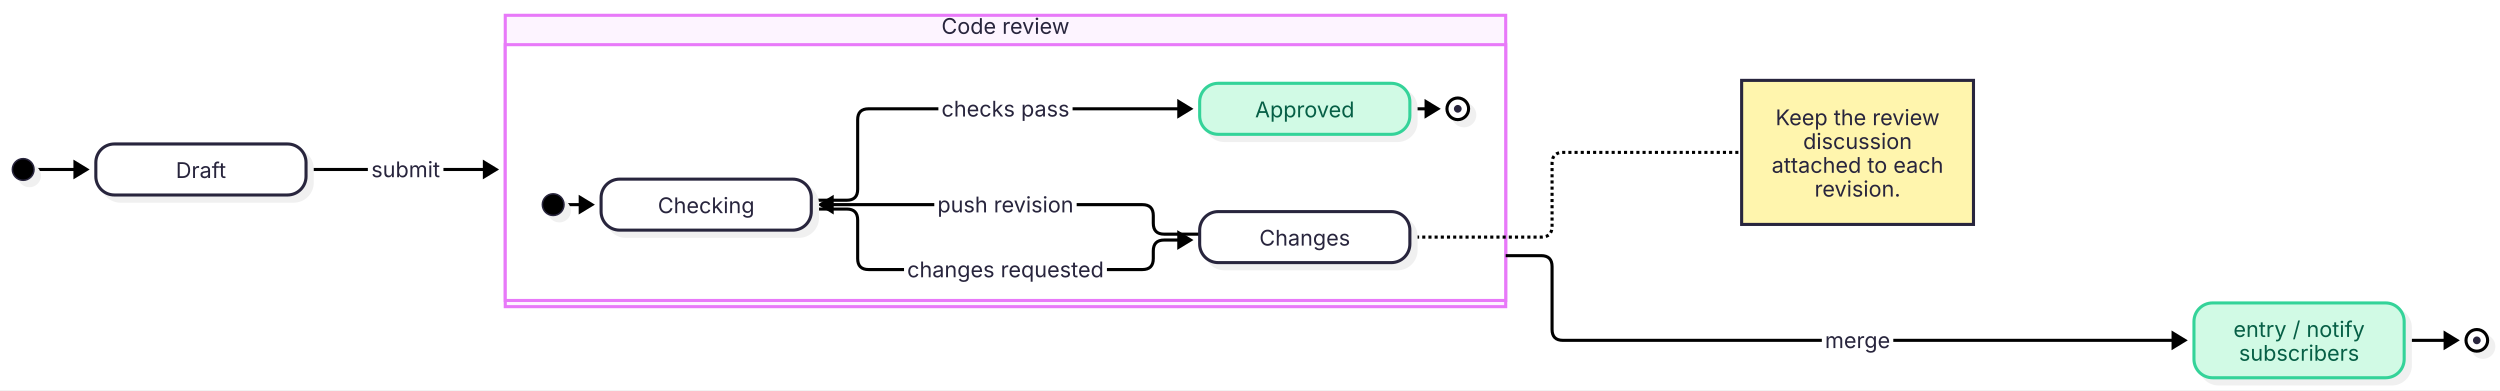
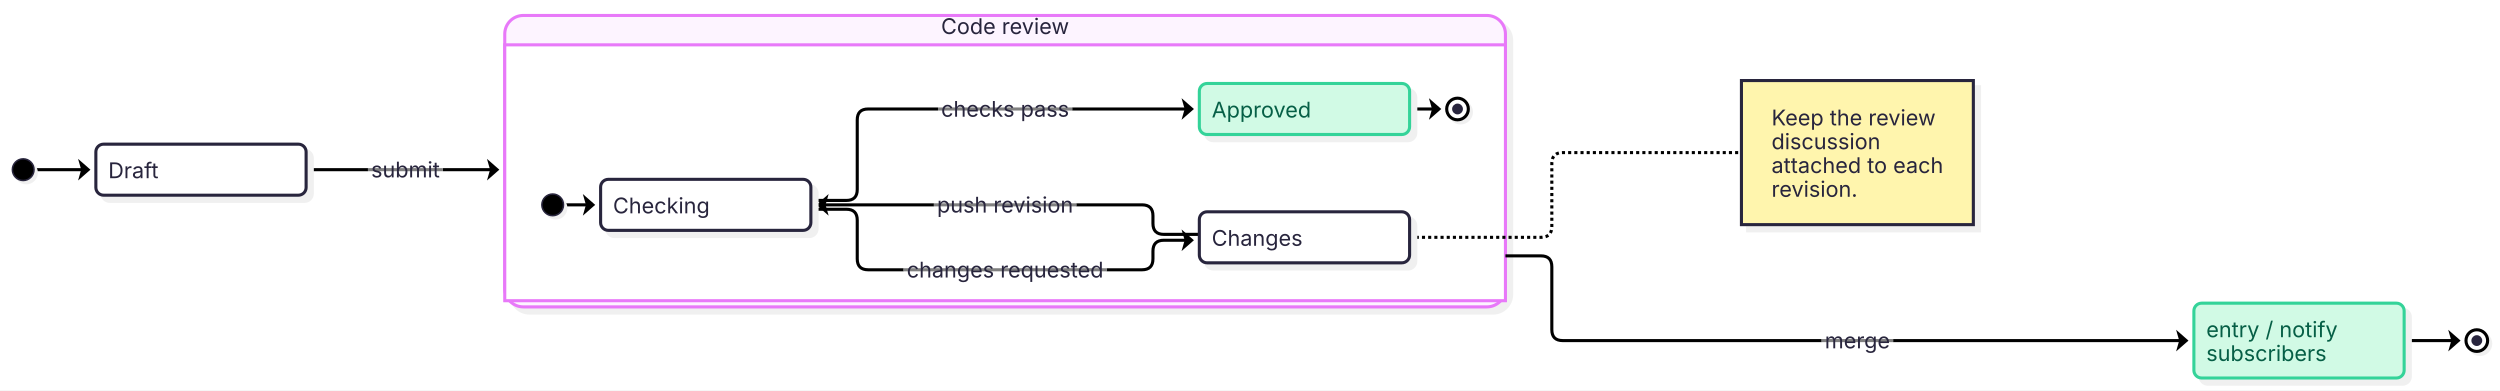
- <svg xmlns="http://www.w3.org/2000/svg" viewBox="4 4 1617.457 252.4" width="1617.457" height="252.4">
-   <path d="M4 4L1621.457 4L1621.457 256.4L4 256.4Z" fill="#ffffff" />
-   <path d="M330.895 13.9L978.16 13.9L978.16 202.4L330.895 202.4Z" fill="#fdf4ff" stroke="#e879f9" stroke-width="2" />
-   <path d="M330.895 32.9L978.16 32.9L978.16 198.4L330.895 198.4Z" fill="#ffffff" stroke="#e879f9" stroke-width="2" />
-   <text x="654.527" y="25.9" font-family="Inter, sans-serif" font-size="14" fill="#28253d" text-anchor="middle">Code review</text>
-   <path d="M26 113.65L58 113.65" fill="none" stroke="#000000" stroke-width="2" />
-   <path d="M51.5 107.259L62 113.65L51.5 120.041Z" fill="#000000" />
-   <path d="M202 113.65L322.895 113.65" fill="none" stroke="#000000" stroke-width="2" />
-   <path d="M316.395 107.259L326.895 113.65L316.395 120.041Z" fill="#000000" />
-   <path d="M368.895 136.4L384.895 136.4" fill="none" stroke="#000000" stroke-width="2" />
-   <path d="M378.395 130.009L388.895 136.4L378.395 142.791Z" fill="#000000" />
-   <path d="M528.895 133.55L551.823 133.55C556.538 133.55 558.895 131.193 558.895 126.479L558.895 81.471C558.895 76.757 561.252 74.4 565.966 74.4L772.16 74.4" fill="none" stroke="#000000" stroke-width="2" />
-   <path d="M765.66 68.009L776.16 74.4L765.66 80.791Z" fill="#000000" />
-   <path d="M528.895 139.25L551.823 139.25C556.538 139.25 558.895 141.607 558.895 146.321L558.895 171.329C558.895 176.043 561.252 178.4 565.966 178.4L743.089 178.4C747.803 178.4 750.16 176.043 750.16 171.329L750.16 166.371C750.16 161.657 752.517 159.3 757.231 159.3L772.16 159.3" fill="none" stroke="#000000" stroke-width="2" />
-   <path d="M765.66 152.909L776.16 159.3L765.66 165.691Z" fill="#000000" />
-   <path d="M780.16 155.5L757.231 155.5C752.517 155.5 750.16 153.143 750.16 148.429L750.16 143.471C750.16 138.757 747.803 136.4 743.089 136.4L536.895 136.4" fill="none" stroke="#000000" stroke-width="2" />
-   <path d="M543.395 142.791L532.895 136.4L543.395 130.009Z" fill="#000000" />
-   <path d="M916.16 74.4L932.16 74.4" fill="none" stroke="#000000" stroke-width="2" />
-   <path d="M925.66 68.009L936.16 74.4L925.66 80.791Z" fill="#000000" />
-   <path d="M978.16 169.4L1001.089 169.4C1005.803 169.4 1008.16 171.757 1008.16 176.471L1008.16 217.129C1008.16 221.843 1010.517 224.2 1015.231 224.2L1415.457 224.2" fill="none" stroke="#000000" stroke-width="2" />
-   <path d="M1408.957 217.809L1419.457 224.2L1408.957 230.591Z" fill="#000000" />
-   <path d="M1559.457 224.2L1591.457 224.2" fill="none" stroke="#000000" stroke-width="2" />
-   <path d="M1584.957 217.809L1595.457 224.2L1584.957 230.591Z" fill="#000000" />
-   <path d="M916.16 157.4L918.16 157.4M920.16 157.4L922.16 157.4M924.16 157.4L926.16 157.4M928.16 157.4L930.16 157.4M932.16 157.4L934.16 157.4M936.16 157.4L938.16 157.4M940.16 157.4L942.16 157.4M944.16 157.4L946.16 157.4M948.16 157.4L950.16 157.4M952.16 157.4L954.16 157.4M956.16 157.4L958.16 157.4M960.16 157.4L962.16 157.4M964.16 157.4L966.16 157.4M968.16 157.4L970.16 157.4M972.16 157.4L974.16 157.4M976.16 157.4L978.16 157.4M980.16 157.4L982.16 157.4M984.16 157.4L986.16 157.4M988.16 157.4L988.16 157.4L990.16 157.4M992.16 157.4L994.16 157.4M996.16 157.4L998.16 157.4M1000.16 157.4L1001.089 157.4L1001.945 157.372L1002.159 157.35M1004.119 156.976L1004.183 156.958L1004.818 156.709L1005.398 156.406L1005.89 156.069M1007.199 154.574L1007.47 154.058L1007.718 153.423L1007.912 152.732L1007.915 152.714M1008.147 150.731L1008.16 150.329L1008.16 148.731M1008.16 146.731L1008.16 144.731M1008.16 142.731L1008.16 140.731M1008.16 138.731L1008.16 136.731M1008.16 134.731L1008.16 132.731M1008.16 130.731L1008.16 128.731M1008.16 126.731L1008.16 124.731M1008.16 122.731L1008.16 120.731M1008.16 118.731L1008.16 116.731M1008.16 114.731L1008.16 112.731M1008.16 110.731L1008.16 109.671L1008.188 108.815L1008.196 108.732M1008.549 106.768L1008.602 106.577L1008.851 105.942L1009.155 105.362L1009.417 104.978M1010.874 103.628L1010.922 103.594L1011.502 103.291L1012.138 103.042L1012.719 102.879M1014.698 102.617L1015.231 102.6L1016.698 102.6M1018.698 102.6L1020.698 102.6M1022.698 102.6L1024.698 102.6M1026.698 102.6L1028.698 102.6M1030.698 102.6L1032.698 102.6M1034.698 102.6L1036.698 102.6M1038.698 102.6L1040.698 102.6M1042.698 102.6L1044.698 102.6M1046.698 102.6L1048.698 102.6M1050.698 102.6L1052.698 102.6M1054.698 102.6L1056.698 102.6M1058.698 102.6L1060.698 102.6M1062.698 102.6L1064.698 102.6M1066.698 102.6L1068.698 102.6M1070.698 102.6L1072.698 102.6M1074.698 102.6L1076.698 102.6M1078.698 102.6L1080.698 102.6M1082.698 102.6L1084.698 102.6M1086.698 102.6L1088.698 102.6M1090.698 102.6L1092.698 102.6M1094.698 102.6L1096.698 102.6M1098.698 102.6L1100.698 102.6M1102.698 102.6L1104.698 102.6M1106.698 102.6L1108.698 102.6M1110.698 102.6L1112.698 102.6M1114.698 102.6L1116.698 102.6M1118.698 102.6L1120.698 102.6M1122.698 102.6L1124.698 102.6M1126.698 102.6L1128.698 102.6" fill="none" stroke="#000000" stroke-width="2" />
-   <path d="M242 102.65L290.895 102.65L290.895 123.65L242 123.65Z" fill="#ffffff" />
-   <text x="266.447" y="118.65" font-family="Inter, sans-serif" font-size="14" fill="#28253d" text-anchor="middle">submit</text>
-   <path d="M611.121 63.4L697.934 63.4L697.934 84.4L611.121 84.4Z" fill="#ffffff" />
-   <text x="654.527" y="79.4" font-family="Inter, sans-serif" font-size="14" fill="#28253d" text-anchor="middle">checks pass</text>
-   <path d="M588.895 167.4L720.16 167.4L720.16 188.4L588.895 188.4Z" fill="#ffffff" />
-   <text x="654.527" y="183.4" font-family="Inter, sans-serif" font-size="14" fill="#28253d" text-anchor="middle">changes requested</text>
-   <path d="M608.473 125.4L700.582 125.4L700.582 146.4L608.473 146.4Z" fill="#ffffff" />
-   <text x="654.527" y="141.4" font-family="Inter, sans-serif" font-size="14" fill="#28253d" text-anchor="middle">push revision</text>
-   <path d="M1182.699 213.2L1228.918 213.2L1228.918 234.2L1182.699 234.2Z" fill="#ffffff" />
-   <text x="1205.809" y="229.2" font-family="Inter, sans-serif" font-size="14" fill="#28253d" text-anchor="middle">merge</text>
-   <path d="M30 117.65C30 121.516 26.866 124.65 23 124.65C19.134 124.65 16 121.516 16 117.65C16 113.784 19.134 110.65 23 110.65C26.866 110.65 30 113.784 30 117.65Z" fill="#f0f0f0" stroke="#f0f0f0" stroke-width="1" />
+ <svg xmlns="http://www.w3.org/2000/svg" viewBox="4 3.9 1617.047 252.5" width="1617.047" height="252.5">
+   <path d="M4 3.9L1621.047 3.9L1621.047 256.4L4 256.4Z" fill="#ffffff" />
+   <path d="M346.484 17.9L969.75 17.9C976.377 17.9 981.75 23.273 981.75 29.9L981.75 194.4C981.75 201.027 976.377 206.4 969.75 206.4L346.484 206.4C339.857 206.4 334.484 201.027 334.484 194.4L334.484 29.9C334.484 23.273 339.857 17.9 346.484 17.9Z" fill="#f0f0f0" stroke="#f0f0f0" stroke-width="2" />
+   <path d="M342.484 13.9L965.75 13.9C972.377 13.9 977.75 19.273 977.75 25.9L977.75 190.4C977.75 197.027 972.377 202.4 965.75 202.4L342.484 202.4C335.857 202.4 330.484 197.027 330.484 190.4L330.484 25.9C330.484 19.273 335.857 13.9 342.484 13.9Z" fill="#fdf4ff" stroke="#e879f9" stroke-width="2" />
+   <path d="M330.484 32.9L977.75 32.9L977.75 198.4L330.484 198.4Z" fill="#ffffff" stroke="#e879f9" stroke-width="2" />
+   <text x="612.688" y="25.9" font-family="Inter, sans-serif" font-size="14" fill="#28253d">Code review</text>
+   <path d="M26 113.65L60.5 113.65" fill="none" stroke="#000000" stroke-width="2" />
+   <path d="M62.5 113.65L54.5 120.65L56.5 113.65L54.5 106.65Z" fill="#000000" />
+   <path d="M202 113.65L324.984 113.65" fill="none" stroke="#000000" stroke-width="2" />
+   <path d="M326.984 113.65L318.984 120.65L320.984 113.65L318.984 106.65Z" fill="#000000" />
+   <path d="M368.484 136.4L386.984 136.4" fill="none" stroke="#000000" stroke-width="2" />
+   <path d="M388.984 136.4L380.984 143.4L382.984 136.4L380.984 129.4Z" fill="#000000" />
+   <path d="M528.484 133.55L551.413 133.55C556.127 133.55 558.484 131.193 558.484 126.479L558.484 81.471C558.484 76.757 560.841 74.4 565.555 74.4L774.25 74.4" fill="none" stroke="#000000" stroke-width="2" />
+   <path d="M776.25 74.4L768.25 81.4L770.25 74.4L768.25 67.4Z" fill="#000000" />
+   <path d="M528.484 139.25L551.413 139.25C556.127 139.25 558.484 141.607 558.484 146.321L558.484 171.329C558.484 176.043 560.841 178.4 565.555 178.4L742.679 178.4C747.393 178.4 749.75 176.043 749.75 171.329L749.75 166.371C749.75 161.657 752.107 159.3 756.821 159.3L774.25 159.3" fill="none" stroke="#000000" stroke-width="2" />
+   <path d="M776.25 159.3L768.25 166.3L770.25 159.3L768.25 152.3Z" fill="#000000" />
+   <path d="M779.75 155.5L756.821 155.5C752.107 155.5 749.75 153.143 749.75 148.429L749.75 143.471C749.75 138.757 747.393 136.4 742.679 136.4L533.984 136.4" fill="none" stroke="#000000" stroke-width="2" />
+   <path d="M531.984 136.4L539.984 129.4L537.984 136.4L539.984 143.4Z" fill="#000000" />
+   <path d="M915.75 74.4L934.25 74.4" fill="none" stroke="#000000" stroke-width="2" />
+   <path d="M936.25 74.4L928.25 81.4L930.25 74.4L928.25 67.4Z" fill="#000000" />
+   <path d="M977.75 169.4L1000.679 169.4C1005.393 169.4 1007.75 171.757 1007.75 176.471L1007.75 217.129C1007.75 221.843 1010.107 224.2 1014.821 224.2L1417.547 224.2" fill="none" stroke="#000000" stroke-width="2" />
+   <path d="M1419.547 224.2L1411.547 231.2L1413.547 224.2L1411.547 217.2Z" fill="#000000" />
+   <path d="M1559.047 224.2L1593.547 224.2" fill="none" stroke="#000000" stroke-width="2" />
+   <path d="M1595.547 224.2L1587.547 231.2L1589.547 224.2L1587.547 217.2Z" fill="#000000" />
+   <path d="M915.75 157.4L917.75 157.4M919.75 157.4L921.75 157.4M923.75 157.4L925.75 157.4M927.75 157.4L929.75 157.4M931.75 157.4L933.75 157.4M935.75 157.4L937.75 157.4M939.75 157.4L941.75 157.4M943.75 157.4L945.75 157.4M947.75 157.4L949.75 157.4M951.75 157.4L953.75 157.4M955.75 157.4L957.75 157.4M959.75 157.4L961.75 157.4M963.75 157.4L965.75 157.4M967.75 157.4L969.75 157.4M971.75 157.4L973.75 157.4M975.75 157.4L977.75 157.4M979.75 157.4L981.75 157.4M983.75 157.4L985.75 157.4M987.75 157.4L987.75 157.4L989.75 157.4M991.75 157.4L993.75 157.4M995.75 157.4L997.75 157.4M999.75 157.4L1000.679 157.4L1001.535 157.372L1001.748 157.35M1003.709 156.976L1003.773 156.958L1004.408 156.709L1004.988 156.406L1005.48 156.069M1006.789 154.574L1007.059 154.058L1007.308 153.423L1007.501 152.732L1007.505 152.714M1007.737 150.731L1007.75 150.329L1007.75 148.731M1007.75 146.731L1007.75 144.731M1007.75 142.731L1007.75 140.731M1007.75 138.731L1007.75 136.731M1007.75 134.731L1007.75 132.731M1007.75 130.731L1007.75 128.731M1007.75 126.731L1007.75 124.731M1007.75 122.731L1007.75 120.731M1007.75 118.731L1007.75 116.731M1007.75 114.731L1007.75 112.731M1007.75 110.731L1007.75 109.671L1007.778 108.815L1007.786 108.732M1008.139 106.768L1008.192 106.577L1008.441 105.942L1008.744 105.362L1009.007 104.978M1010.464 103.628L1010.512 103.594L1011.092 103.291L1011.727 103.042L1012.309 102.879M1014.288 102.617L1014.821 102.6L1016.288 102.6M1018.288 102.6L1020.288 102.6M1022.288 102.6L1024.288 102.6M1026.288 102.6L1028.288 102.6M1030.288 102.6L1032.288 102.6M1034.288 102.6L1036.288 102.6M1038.288 102.6L1040.288 102.6M1042.288 102.6L1044.288 102.6M1046.288 102.6L1048.288 102.6M1050.288 102.6L1052.288 102.6M1054.288 102.6L1056.288 102.6M1058.288 102.6L1060.288 102.6M1062.288 102.6L1064.288 102.6M1066.288 102.6L1068.288 102.6M1070.288 102.6L1072.288 102.6M1074.288 102.6L1076.288 102.6M1078.288 102.6L1080.288 102.6M1082.288 102.6L1084.288 102.6M1086.288 102.6L1088.288 102.6M1090.288 102.6L1092.288 102.6M1094.288 102.6L1096.288 102.6M1098.288 102.6L1100.288 102.6M1102.288 102.6L1104.288 102.6M1106.288 102.6L1108.288 102.6M1110.288 102.6L1112.288 102.6M1114.288 102.6L1116.288 102.6M1118.288 102.6L1120.288 102.6M1122.288 102.6L1124.288 102.6M1126.288 102.6L1128.288 102.6M1130.288 102.6L1130.398 102.6" fill="none" stroke="#000000" stroke-width="2" />
+   <path d="M242 102.65L290.484 102.65L290.484 123.65L242 123.65Z" fill="#ffffff" />
+   <path d="M242 113.65L290.484 113.65" fill="none" stroke="#808080" stroke-width="2" />
+   <text x="266.242" y="118.65" font-family="Inter, sans-serif" font-size="14" fill="#28253d" text-anchor="middle">submit</text>
+   <path d="M610.711 63.4L697.523 63.4L697.523 84.4L610.711 84.4Z" fill="#ffffff" />
+   <path d="M610.711 74.4L697.523 74.4" fill="none" stroke="#808080" stroke-width="2" />
+   <text x="654.117" y="79.4" font-family="Inter, sans-serif" font-size="14" fill="#28253d" text-anchor="middle">checks pass</text>
+   <path d="M588.484 167.4L719.75 167.4L719.75 188.4L588.484 188.4Z" fill="#ffffff" />
+   <path d="M588.484 178.4L719.75 178.4" fill="none" stroke="#808080" stroke-width="2" />
+   <text x="654.117" y="183.4" font-family="Inter, sans-serif" font-size="14" fill="#28253d" text-anchor="middle">changes requested</text>
+   <path d="M608.063 125.4L700.172 125.4L700.172 146.4L608.063 146.4Z" fill="#ffffff" />
+   <path d="M700.172 136.4L608.063 136.4" fill="none" stroke="#808080" stroke-width="2" />
+   <text x="654.117" y="141.4" font-family="Inter, sans-serif" font-size="14" fill="#28253d" text-anchor="middle">push revision</text>
+   <path d="M1182.289 213.2L1228.508 213.2L1228.508 234.2L1182.289 234.2Z" fill="#ffffff" />
+   <path d="M1182.289 224.2L1228.508 224.2" fill="none" stroke="#808080" stroke-width="2" />
+   <text x="1205.398" y="229.2" font-family="Inter, sans-serif" font-size="14" fill="#28253d" text-anchor="middle">merge</text>
+   <path d="M28 115.65C28 119.516 24.866 122.65 21 122.65C17.134 122.65 14 119.516 14 115.65C14 111.784 17.134 108.65 21 108.65C24.866 108.65 28 111.784 28 115.65Z" fill="#f0f0f0" stroke="#f0f0f0" stroke-width="1" />
  <path d="M26 113.65C26 117.516 22.866 120.65 19 120.65C15.134 120.65 12 117.516 12 113.65C12 109.784 15.134 106.65 19 106.65C22.866 106.65 26 109.784 26 113.65Z" fill="#000000" stroke="#28253d" stroke-width="1" />
-   <path d="M82 101.15L194 101.15C200.627 101.15 206 106.523 206 113.15L206 122.15C206 128.777 200.627 134.15 194 134.15L82 134.15C75.373 134.15 70 128.777 70 122.15L70 113.15C70 106.523 75.373 101.15 82 101.15Z" fill="#f0f0f0" stroke="#f0f0f0" stroke-width="2" />
-   <path d="M78 97.15L190 97.15C196.627 97.15 202 102.523 202 109.15L202 118.15C202 124.777 196.627 130.15 190 130.15L78 130.15C71.373 130.15 66 124.777 66 118.15L66 109.15C66 102.523 71.373 97.15 78 97.15Z" fill="#ffffff" stroke="#28253d" stroke-width="2" />
-   <text x="134" y="119.15" font-family="Inter, sans-serif" font-size="14" fill="#28253d" text-anchor="middle">Draft</text>
-   <path d="M372.895 140.4C372.895 144.266 369.761 147.4 365.895 147.4C362.029 147.4 358.895 144.266 358.895 140.4C358.895 136.534 362.029 133.4 365.895 133.4C369.761 133.4 372.895 136.534 372.895 140.4Z" fill="#f0f0f0" stroke="#f0f0f0" stroke-width="1" />
-   <path d="M368.895 136.4C368.895 140.266 365.761 143.4 361.895 143.4C358.029 143.4 354.895 140.266 354.895 136.4C354.895 132.534 358.029 129.4 361.895 129.4C365.761 129.4 368.895 132.534 368.895 136.4Z" fill="#000000" stroke="#28253d" stroke-width="1" />
-   <path d="M408.895 123.9L520.895 123.9C527.522 123.9 532.895 129.273 532.895 135.9L532.895 144.9C532.895 151.527 527.522 156.9 520.895 156.9L408.895 156.9C402.267 156.9 396.895 151.527 396.895 144.9L396.895 135.9C396.895 129.273 402.267 123.9 408.895 123.9Z" fill="#f0f0f0" stroke="#f0f0f0" stroke-width="2" />
-   <path d="M404.895 119.9L516.895 119.9C523.522 119.9 528.895 125.273 528.895 131.9L528.895 140.9C528.895 147.527 523.522 152.9 516.895 152.9L404.895 152.9C398.267 152.9 392.895 147.527 392.895 140.9L392.895 131.9C392.895 125.273 398.267 119.9 404.895 119.9Z" fill="#ffffff" stroke="#28253d" stroke-width="2" />
-   <text x="460.895" y="141.9" font-family="Inter, sans-serif" font-size="14" fill="#28253d" text-anchor="middle">Checking</text>
-   <path d="M796.16 61.9L908.16 61.9C914.788 61.9 920.16 67.273 920.16 73.9L920.16 82.9C920.16 89.527 914.788 94.9 908.16 94.9L796.16 94.9C789.533 94.9 784.16 89.527 784.16 82.9L784.16 73.9C784.16 67.273 789.533 61.9 796.16 61.9Z" fill="#f0f0f0" stroke="#f0f0f0" stroke-width="2" />
-   <path d="M792.16 57.9L904.16 57.9C910.788 57.9 916.16 63.273 916.16 69.9L916.16 78.9C916.16 85.527 910.788 90.9 904.16 90.9L792.16 90.9C785.533 90.9 780.16 85.527 780.16 78.9L780.16 69.9C780.16 63.273 785.533 57.9 792.16 57.9Z" fill="#d1fae5" stroke="#34d399" stroke-width="2" />
-   <text x="848.16" y="79.9" font-family="Inter, sans-serif" font-size="14" fill="#065f46" text-anchor="middle">Approved</text>
-   <path d="M796.16 144.9L908.16 144.9C914.788 144.9 920.16 150.273 920.16 156.9L920.16 165.9C920.16 172.527 914.788 177.9 908.16 177.9L796.16 177.9C789.533 177.9 784.16 172.527 784.16 165.9L784.16 156.9C784.16 150.273 789.533 144.9 796.16 144.9Z" fill="#f0f0f0" stroke="#f0f0f0" stroke-width="2" />
-   <path d="M792.16 140.9L904.16 140.9C910.788 140.9 916.16 146.273 916.16 152.9L916.16 161.9C916.16 168.527 910.788 173.9 904.16 173.9L792.16 173.9C785.533 173.9 780.16 168.527 780.16 161.9L780.16 152.9C780.16 146.273 785.533 140.9 792.16 140.9Z" fill="#ffffff" stroke="#28253d" stroke-width="2" />
-   <text x="848.16" y="162.9" font-family="Inter, sans-serif" font-size="14" fill="#28253d" text-anchor="middle">Changes</text>
-   <path d="M958.16 78.4C958.16 82.266 955.026 85.4 951.16 85.4C947.294 85.4 944.16 82.266 944.16 78.4C944.16 74.534 947.294 71.4 951.16 71.4C955.026 71.4 958.16 74.534 958.16 78.4Z" fill="#f0f0f0" stroke="#f0f0f0" stroke-width="2" />
-   <path d="M954.16 74.4C954.16 78.266 951.026 81.4 947.16 81.4C943.294 81.4 940.16 78.266 940.16 74.4C940.16 70.534 943.294 67.4 947.16 67.4C951.026 67.4 954.16 70.534 954.16 74.4Z" fill="#ffffff" stroke="#000000" stroke-width="2" />
-   <path d="M949.66 74.4C949.66 75.781 948.541 76.9 947.16 76.9C945.779 76.9 944.66 75.781 944.66 74.4C944.66 73.019 945.779 71.9 947.16 71.9C948.541 71.9 949.66 73.019 949.66 74.4Z" fill="#28253d" />
-   <path d="M1439.457 204L1551.457 204C1558.084 204 1563.457 209.373 1563.457 216L1563.457 240.4C1563.457 247.027 1558.084 252.4 1551.457 252.4L1439.457 252.4C1432.83 252.4 1427.457 247.027 1427.457 240.4L1427.457 216C1427.457 209.373 1432.83 204 1439.457 204Z" fill="#f0f0f0" stroke="#f0f0f0" stroke-width="2" />
-   <path d="M1435.457 200L1547.457 200C1554.084 200 1559.457 205.373 1559.457 212L1559.457 236.4C1559.457 243.027 1554.084 248.4 1547.457 248.4L1435.457 248.4C1428.83 248.4 1423.457 243.027 1423.457 236.4L1423.457 212C1423.457 205.373 1428.83 200 1435.457 200Z" fill="#d1fae5" stroke="#34d399" stroke-width="2" />
-   <text x="1491.457" y="222" font-family="Inter, sans-serif" font-size="14" fill="#065f46" text-anchor="middle">entry / notify</text>
-   <text x="1491.457" y="237.4" font-family="Inter, sans-serif" font-size="14" fill="#065f46" text-anchor="middle">subscribers</text>
-   <path d="M1617.457 228.2C1617.457 232.066 1614.323 235.2 1610.457 235.2C1606.591 235.2 1603.457 232.066 1603.457 228.2C1603.457 224.334 1606.591 221.2 1610.457 221.2C1614.323 221.2 1617.457 224.334 1617.457 228.2Z" fill="#f0f0f0" stroke="#f0f0f0" stroke-width="2" />
-   <path d="M1613.457 224.2C1613.457 228.066 1610.323 231.2 1606.457 231.2C1602.591 231.2 1599.457 228.066 1599.457 224.2C1599.457 220.334 1602.591 217.2 1606.457 217.2C1610.323 217.2 1613.457 220.334 1613.457 224.2Z" fill="#ffffff" stroke="#000000" stroke-width="2" />
-   <path d="M1608.957 224.2C1608.957 225.581 1607.838 226.7 1606.457 226.7C1605.076 226.7 1603.957 225.581 1603.957 224.2C1603.957 222.819 1605.076 221.7 1606.457 221.7C1607.838 221.7 1608.957 222.819 1608.957 224.2Z" fill="#28253d" />
-   <path d="M1130.809 56L1280.809 56L1280.809 149.2L1130.809 149.2Z" fill="#fff5ad" stroke="#28253d" stroke-width="2" />
-   <text x="1205.809" y="85" font-family="Inter, sans-serif" font-size="14" fill="#28253d" text-anchor="middle">Keep the review</text>
-   <text x="1205.809" y="100.4" font-family="Inter, sans-serif" font-size="14" fill="#28253d" text-anchor="middle">discussion</text>
-   <text x="1205.809" y="115.8" font-family="Inter, sans-serif" font-size="14" fill="#28253d" text-anchor="middle">attached to each</text>
-   <text x="1205.809" y="131.2" font-family="Inter, sans-serif" font-size="14" fill="#28253d" text-anchor="middle">revision.</text>
+   <path d="M75 101.15L201 101.15C203.761 101.15 206 103.389 206 106.15L206 129.15C206 131.911 203.761 134.15 201 134.15L75 134.15C72.239 134.15 70 131.911 70 129.15L70 106.15C70 103.389 72.239 101.15 75 101.15Z" fill="#f0f0f0" stroke="#f0f0f0" stroke-width="2" />
+   <path d="M71 97.15L197 97.15C199.761 97.15 202 99.389 202 102.15L202 125.15C202 127.911 199.761 130.15 197 130.15L71 130.15C68.239 130.15 66 127.911 66 125.15L66 102.15C66 99.389 68.239 97.15 71 97.15Z" fill="#ffffff" stroke="#28253d" stroke-width="2" />
+   <text x="74" y="119.15" font-family="Inter, sans-serif" font-size="14" fill="#28253d">Draft</text>
+   <path d="M370.484 138.4C370.484 142.266 367.35 145.4 363.484 145.4C359.618 145.4 356.484 142.266 356.484 138.4C356.484 134.534 359.618 131.4 363.484 131.4C367.35 131.4 370.484 134.534 370.484 138.4Z" fill="#f0f0f0" stroke="#f0f0f0" stroke-width="1" />
+   <path d="M368.484 136.4C368.484 140.266 365.35 143.4 361.484 143.4C357.618 143.4 354.484 140.266 354.484 136.4C354.484 132.534 357.618 129.4 361.484 129.4C365.35 129.4 368.484 132.534 368.484 136.4Z" fill="#000000" stroke="#28253d" stroke-width="1" />
+   <path d="M401.484 123.9L527.484 123.9C530.246 123.9 532.484 126.139 532.484 128.9L532.484 151.9C532.484 154.661 530.246 156.9 527.484 156.9L401.484 156.9C398.723 156.9 396.484 154.661 396.484 151.9L396.484 128.9C396.484 126.139 398.723 123.9 401.484 123.9Z" fill="#f0f0f0" stroke="#f0f0f0" stroke-width="2" />
+   <path d="M397.484 119.9L523.484 119.9C526.246 119.9 528.484 122.139 528.484 124.9L528.484 147.9C528.484 150.661 526.246 152.9 523.484 152.9L397.484 152.9C394.723 152.9 392.484 150.661 392.484 147.9L392.484 124.9C392.484 122.139 394.723 119.9 397.484 119.9Z" fill="#ffffff" stroke="#28253d" stroke-width="2" />
+   <text x="400.484" y="141.9" font-family="Inter, sans-serif" font-size="14" fill="#28253d">Checking</text>
+   <path d="M788.75 61.9L914.75 61.9C917.511 61.9 919.75 64.139 919.75 66.9L919.75 89.9C919.75 92.661 917.511 94.9 914.75 94.9L788.75 94.9C785.989 94.9 783.75 92.661 783.75 89.9L783.75 66.9C783.75 64.139 785.989 61.9 788.75 61.9Z" fill="#f0f0f0" stroke="#f0f0f0" stroke-width="2" />
+   <path d="M784.75 57.9L910.75 57.9C913.511 57.9 915.75 60.139 915.75 62.9L915.75 85.9C915.75 88.661 913.511 90.9 910.75 90.9L784.75 90.9C781.989 90.9 779.75 88.661 779.75 85.9L779.75 62.9C779.75 60.139 781.989 57.9 784.75 57.9Z" fill="#d1fae5" stroke="#34d399" stroke-width="2" />
+   <text x="787.75" y="79.9" font-family="Inter, sans-serif" font-size="14" fill="#065f46">Approved</text>
+   <path d="M788.75 144.9L914.75 144.9C917.511 144.9 919.75 147.139 919.75 149.9L919.75 172.9C919.75 175.661 917.511 177.9 914.75 177.9L788.75 177.9C785.989 177.9 783.75 175.661 783.75 172.9L783.75 149.9C783.75 147.139 785.989 144.9 788.75 144.9Z" fill="#f0f0f0" stroke="#f0f0f0" stroke-width="2" />
+   <path d="M784.75 140.9L910.75 140.9C913.511 140.9 915.75 143.139 915.75 145.9L915.75 168.9C915.75 171.661 913.511 173.9 910.75 173.9L784.75 173.9C781.989 173.9 779.75 171.661 779.75 168.9L779.75 145.9C779.75 143.139 781.989 140.9 784.75 140.9Z" fill="#ffffff" stroke="#28253d" stroke-width="2" />
+   <text x="787.75" y="162.9" font-family="Inter, sans-serif" font-size="14" fill="#28253d">Changes</text>
+   <path d="M955.75 76.4C955.75 80.266 952.616 83.4 948.75 83.4C944.884 83.4 941.75 80.266 941.75 76.4C941.75 72.534 944.884 69.4 948.75 69.4C952.616 69.4 955.75 72.534 955.75 76.4Z" fill="#f0f0f0" stroke="#f0f0f0" stroke-width="2" />
+   <path d="M953.75 74.4C953.75 78.266 950.616 81.4 946.75 81.4C942.884 81.4 939.75 78.266 939.75 74.4C939.75 70.534 942.884 67.4 946.75 67.4C950.616 67.4 953.75 70.534 953.75 74.4Z" fill="#ffffff" stroke="#000000" stroke-width="2" />
+   <path d="M949.25 74.4C949.25 75.781 948.131 76.9 946.75 76.9C945.369 76.9 944.25 75.781 944.25 74.4C944.25 73.019 945.369 71.9 946.75 71.9C948.131 71.9 949.25 73.019 949.25 74.4Z" fill="#28253d" stroke="#28253d" stroke-width="2" />
+   <path d="M1432.047 204L1558.047 204C1560.808 204 1563.047 206.239 1563.047 209L1563.047 247.4C1563.047 250.161 1560.808 252.4 1558.047 252.4L1432.047 252.4C1429.285 252.4 1427.047 250.161 1427.047 247.4L1427.047 209C1427.047 206.239 1429.285 204 1432.047 204Z" fill="#f0f0f0" stroke="#f0f0f0" stroke-width="2" />
+   <path d="M1428.047 200L1554.047 200C1556.808 200 1559.047 202.239 1559.047 205L1559.047 243.4C1559.047 246.161 1556.808 248.4 1554.047 248.4L1428.047 248.4C1425.285 248.4 1423.047 246.161 1423.047 243.4L1423.047 205C1423.047 202.239 1425.285 200 1428.047 200Z" fill="#d1fae5" stroke="#34d399" stroke-width="2" />
+   <text x="1431.047" y="222" font-family="Inter, sans-serif" font-size="14" fill="#065f46">entry / notify</text>
+   <text x="1431.047" y="237.4" font-family="Inter, sans-serif" font-size="14" fill="#065f46">subscribers</text>
+   <path d="M1615.047 226.2C1615.047 230.066 1611.913 233.2 1608.047 233.2C1604.181 233.2 1601.047 230.066 1601.047 226.2C1601.047 222.334 1604.181 219.2 1608.047 219.2C1611.913 219.2 1615.047 222.334 1615.047 226.2Z" fill="#f0f0f0" stroke="#f0f0f0" stroke-width="2" />
+   <path d="M1613.047 224.2C1613.047 228.066 1609.913 231.2 1606.047 231.2C1602.181 231.2 1599.047 228.066 1599.047 224.2C1599.047 220.334 1602.181 217.2 1606.047 217.2C1609.913 217.2 1613.047 220.334 1613.047 224.2Z" fill="#ffffff" stroke="#000000" stroke-width="2" />
+   <path d="M1608.547 224.2C1608.547 225.581 1607.428 226.7 1606.047 226.7C1604.666 226.7 1603.547 225.581 1603.547 224.2C1603.547 222.819 1604.666 221.7 1606.047 221.7C1607.428 221.7 1608.547 222.819 1608.547 224.2Z" fill="#28253d" stroke="#28253d" stroke-width="2" />
+   <path d="M1134.398 60L1284.398 60L1284.398 153.2L1134.398 153.2Z" fill="#f0f0f0" stroke="#f0f0f0" stroke-width="2" />
+   <path d="M1130.398 56L1280.398 56L1280.398 149.2L1130.398 149.2Z" fill="#fff5ad" stroke="#28253d" stroke-width="2" />
+   <text x="1149.836" y="85" font-family="Inter, sans-serif" font-size="14" fill="#28253d">Keep the review</text>
+   <text x="1149.836" y="100.4" font-family="Inter, sans-serif" font-size="14" fill="#28253d">discussion</text>
+   <text x="1149.836" y="115.8" font-family="Inter, sans-serif" font-size="14" fill="#28253d">attached to each</text>
+   <text x="1149.836" y="131.2" font-family="Inter, sans-serif" font-size="14" fill="#28253d">revision.</text>
</svg>
